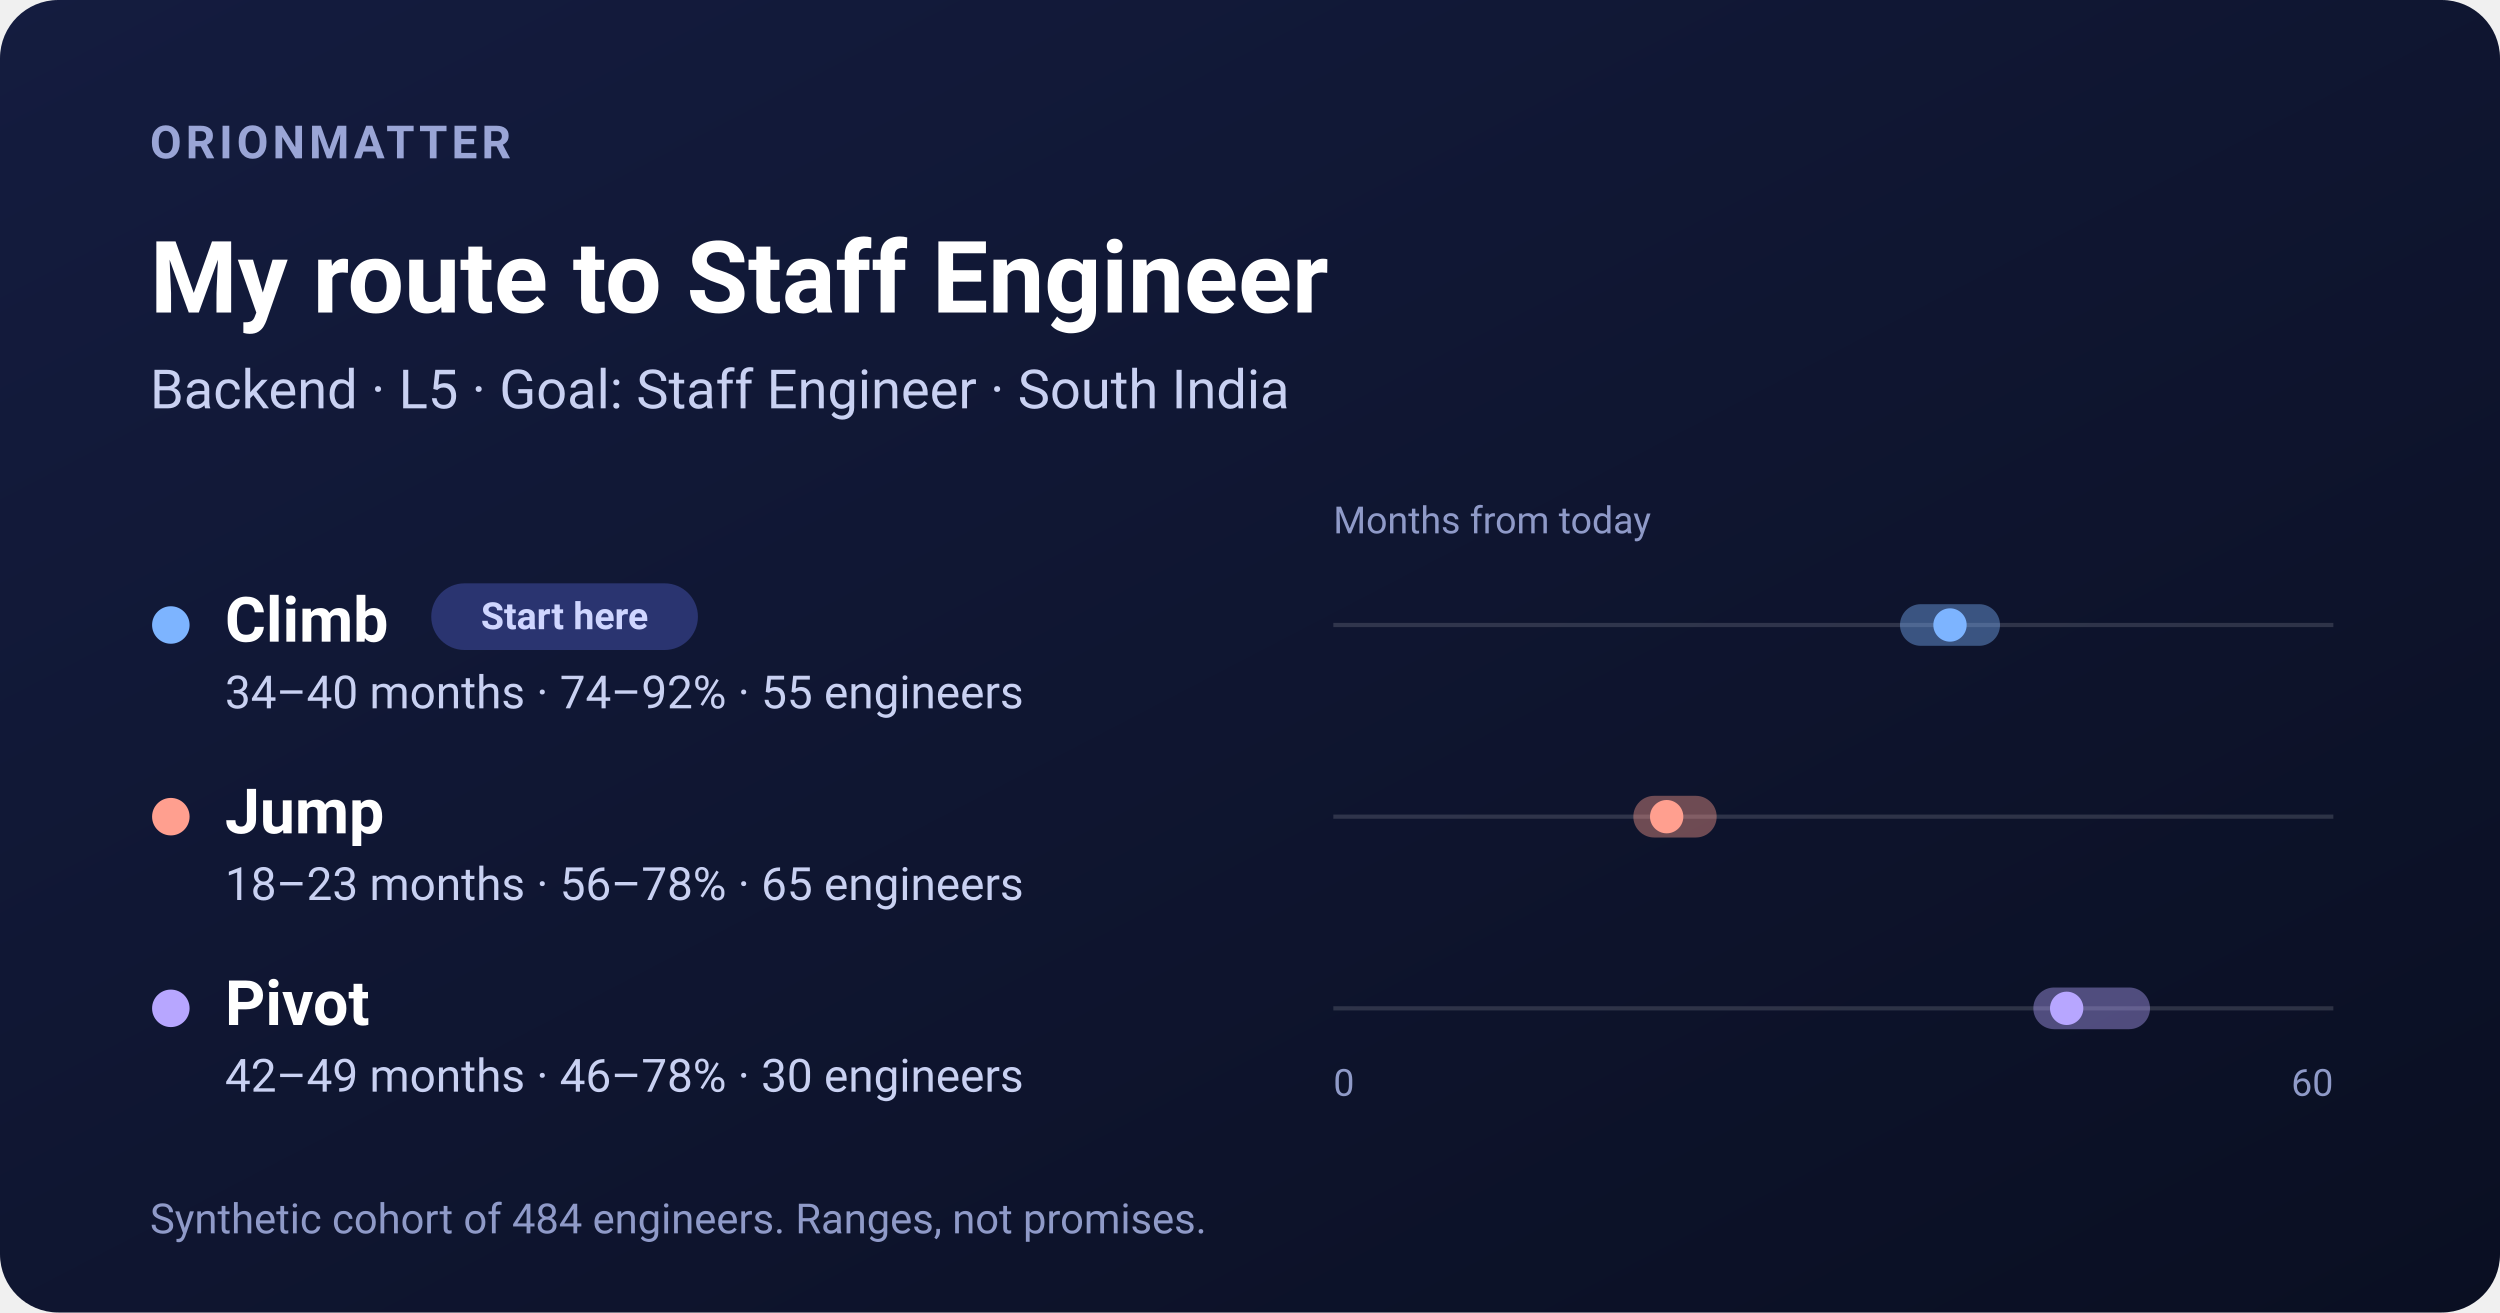
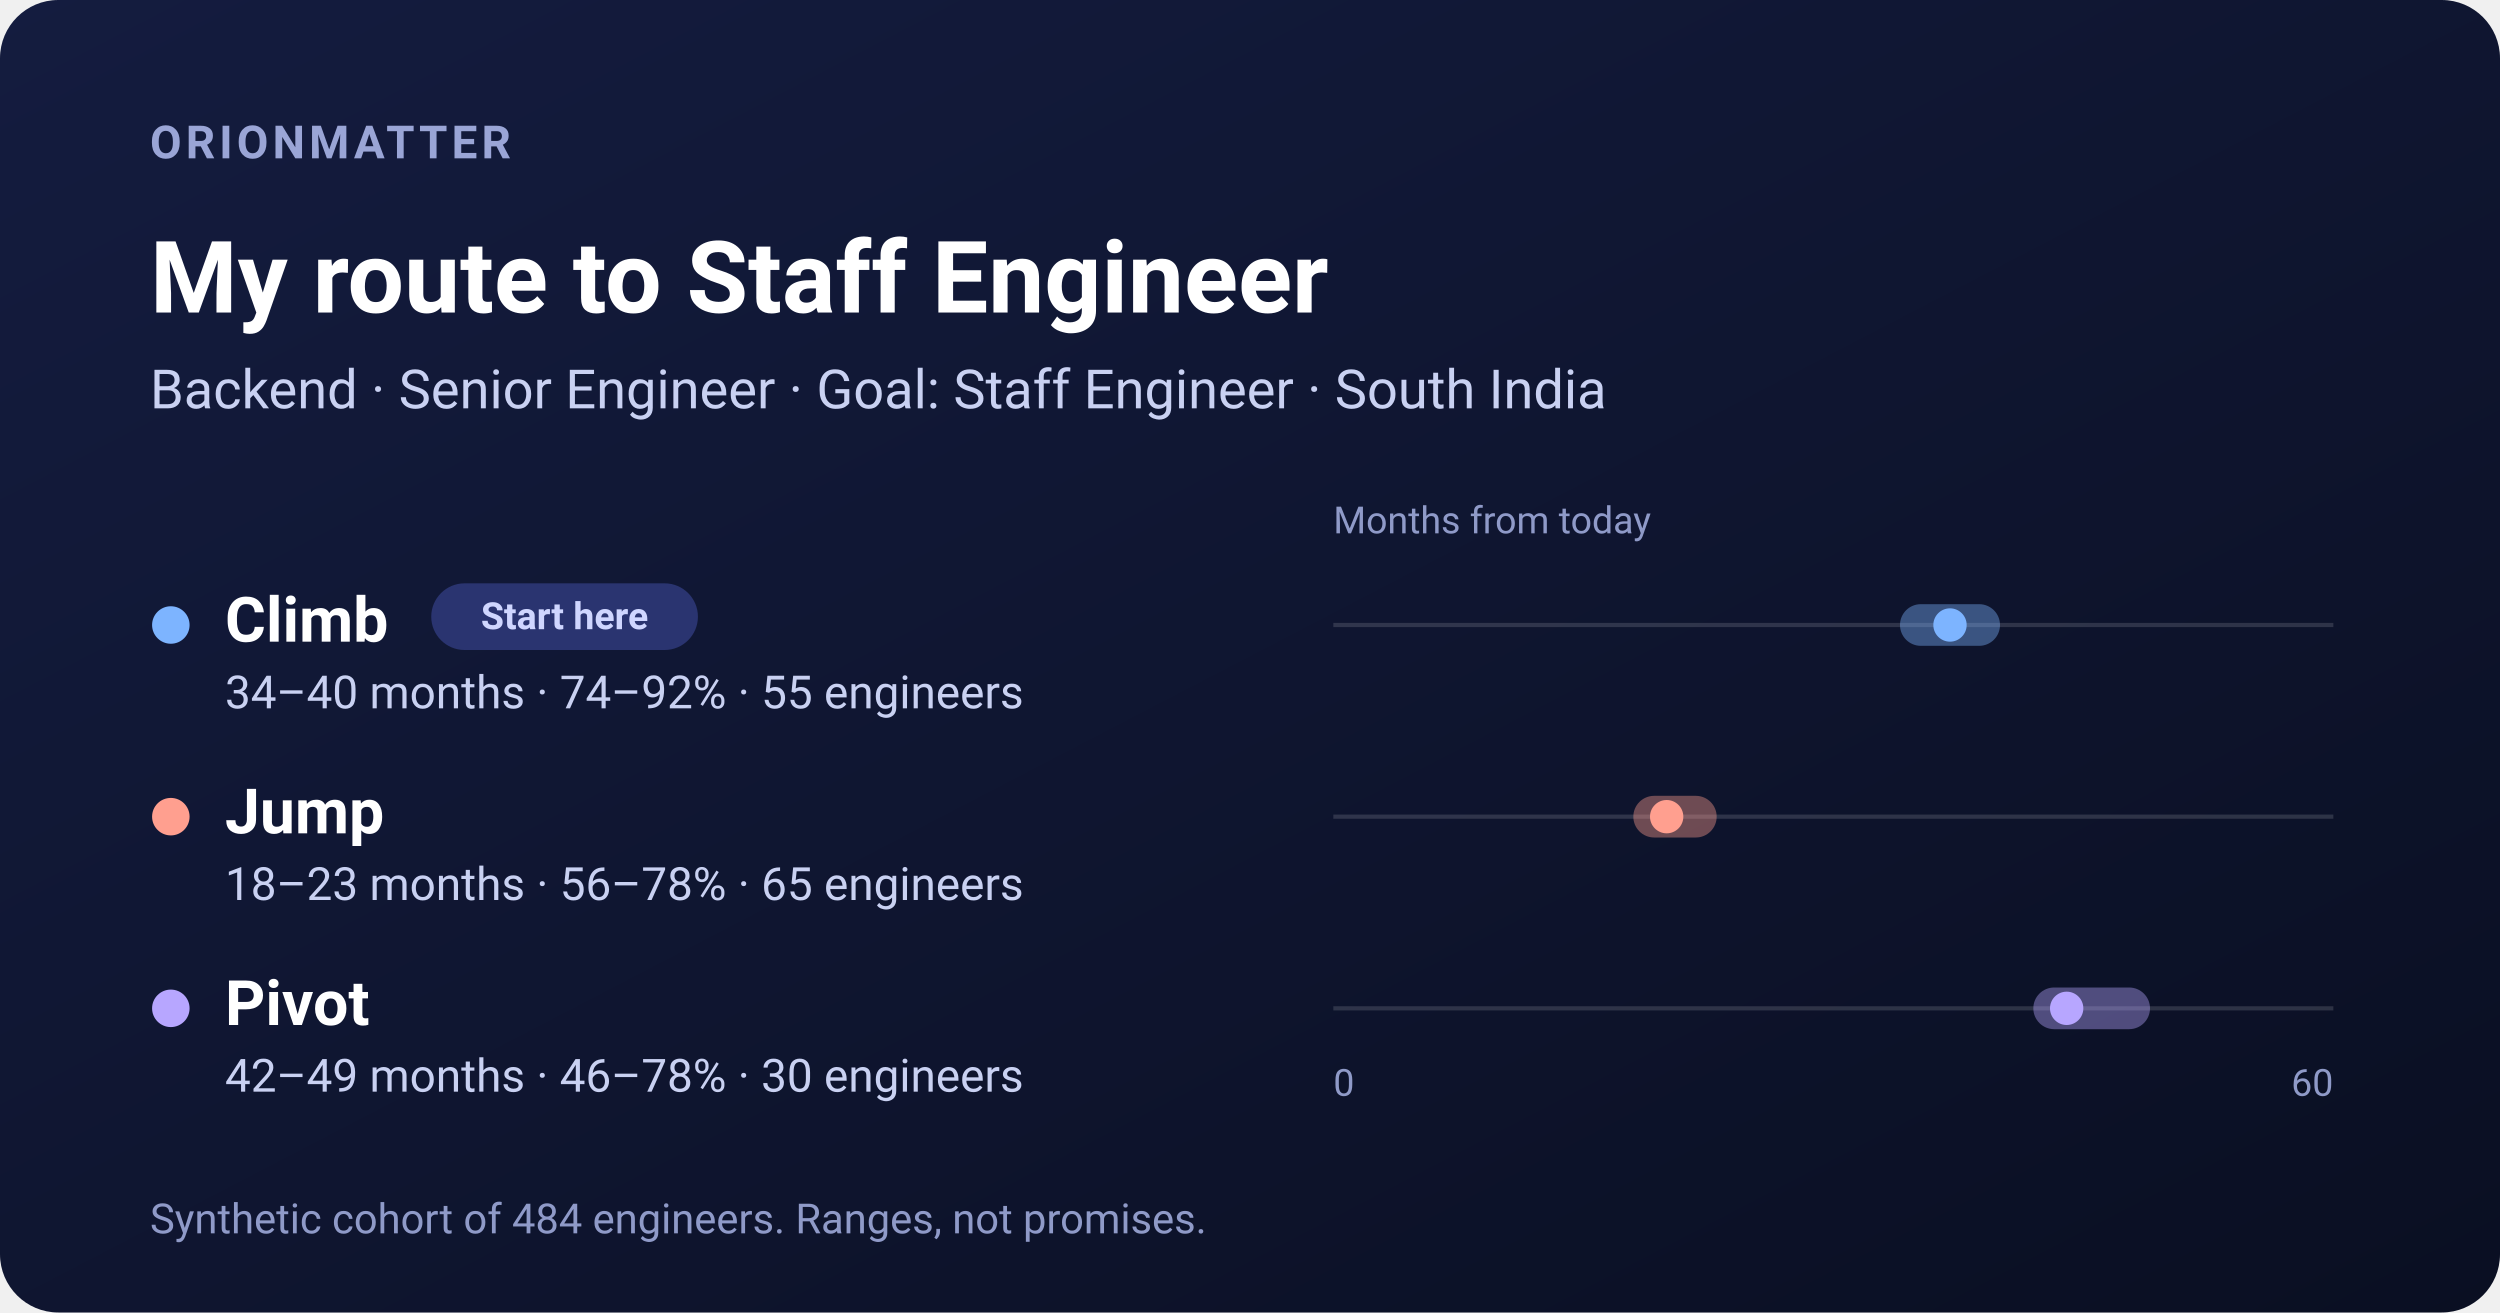
<svg xmlns="http://www.w3.org/2000/svg" class="trail-card" viewBox="0 0 1200 630" width="1200" height="630" role="img" aria-label="Trail card. My route to Staff Engineer. Climb: 34–40 months. Jump: 18–23 months. Pivot: 42–49 months." font-family="system-ui, -apple-system, 'Segoe UI', Roboto, sans-serif">
  <defs>
    <linearGradient id="card-bg" x1="0" y1="0" x2="1" y2="1">
      <stop offset="0" stop-color="#141c3f" />
      <stop offset="1" stop-color="#0a0f22" />
    </linearGradient>
  </defs>
  <rect width="1200" height="630" rx="28" fill="url(#card-bg)" />
  <text x="72" y="76" fill="#9aa5d6" font-size="22" font-weight="600" letter-spacing="2">ORIONMATTER</text>
  <text x="72" y="150" fill="#ffffff" font-size="48" font-weight="700">My route to Staff Engineer</text>
-   <text x="72" y="196" fill="#c9d1f2" font-size="26">Backend  ·  L5  ·  Goal: Staff Engineer  ·  South India</text>
+   <text x="72" y="196" fill="#c9d1f2" font-size="26">Backend  ·  Senior Engineer  ·  Goal: Staff Engineer  ·  South India</text>
  <g>
    <circle cx="82" cy="300" r="9" fill="#7DB4FF" />
    <text x="108" y="308" fill="#ffffff" font-size="30" font-weight="650">Climb</text>
    <g>
      <rect x="207" y="280" width="128" height="32" rx="16" fill="#2a3470" />
      <text x="271" y="302" fill="#cfd6ff" font-size="18" font-weight="650" text-anchor="middle">Start here</text>
    </g>
    <text x="108" y="340" fill="#c9d1f2" font-size="22">34–40 months  ·  74–92% · 55 engineers</text>
    <line x1="640" x2="1120" y1="300" y2="300" stroke="#ffffff" stroke-opacity="0.14" stroke-width="2" />
    <rect x="912" y="290" width="48" height="20" rx="10" fill="#7DB4FF" fill-opacity="0.4" />
    <circle cx="936" cy="300" r="8" fill="#7DB4FF" />
  </g>
  <g>
    <circle cx="82" cy="392" r="9" fill="#FF9F8F" />
    <text x="108" y="400" fill="#ffffff" font-size="30" font-weight="650">Jump</text>
    <text x="108" y="432" fill="#c9d1f2" font-size="22">18–23 months  ·  56–78% · 65 engineers</text>
    <line x1="640" x2="1120" y1="392" y2="392" stroke="#ffffff" stroke-opacity="0.14" stroke-width="2" />
    <rect x="784" y="382" width="40" height="20" rx="10" fill="#FF9F8F" fill-opacity="0.4" />
    <circle cx="800" cy="392" r="8" fill="#FF9F8F" />
  </g>
  <g>
    <circle cx="82" cy="484" r="9" fill="#B7A6FF" />
    <text x="108" y="492" fill="#ffffff" font-size="30" font-weight="650">Pivot</text>
    <text x="108" y="524" fill="#c9d1f2" font-size="22">42–49 months  ·  46–78% · 30 engineers</text>
    <line x1="640" x2="1120" y1="484" y2="484" stroke="#ffffff" stroke-opacity="0.14" stroke-width="2" />
    <rect x="976" y="474" width="56" height="20" rx="10" fill="#B7A6FF" fill-opacity="0.4" />
    <circle cx="992" cy="484" r="8" fill="#B7A6FF" />
  </g>
  <text x="640" y="256" fill="#8f9ac8" font-size="18">Months from today</text>
  <text x="640" y="526" fill="#8f9ac8" font-size="18">0</text>
  <text x="1120" y="526" fill="#8f9ac8" font-size="18" text-anchor="end">60</text>
  <text x="72" y="592" fill="#8f9ac8" font-size="20">Synthetic cohort of 484 engineers. Ranges, not promises.</text>
</svg>
